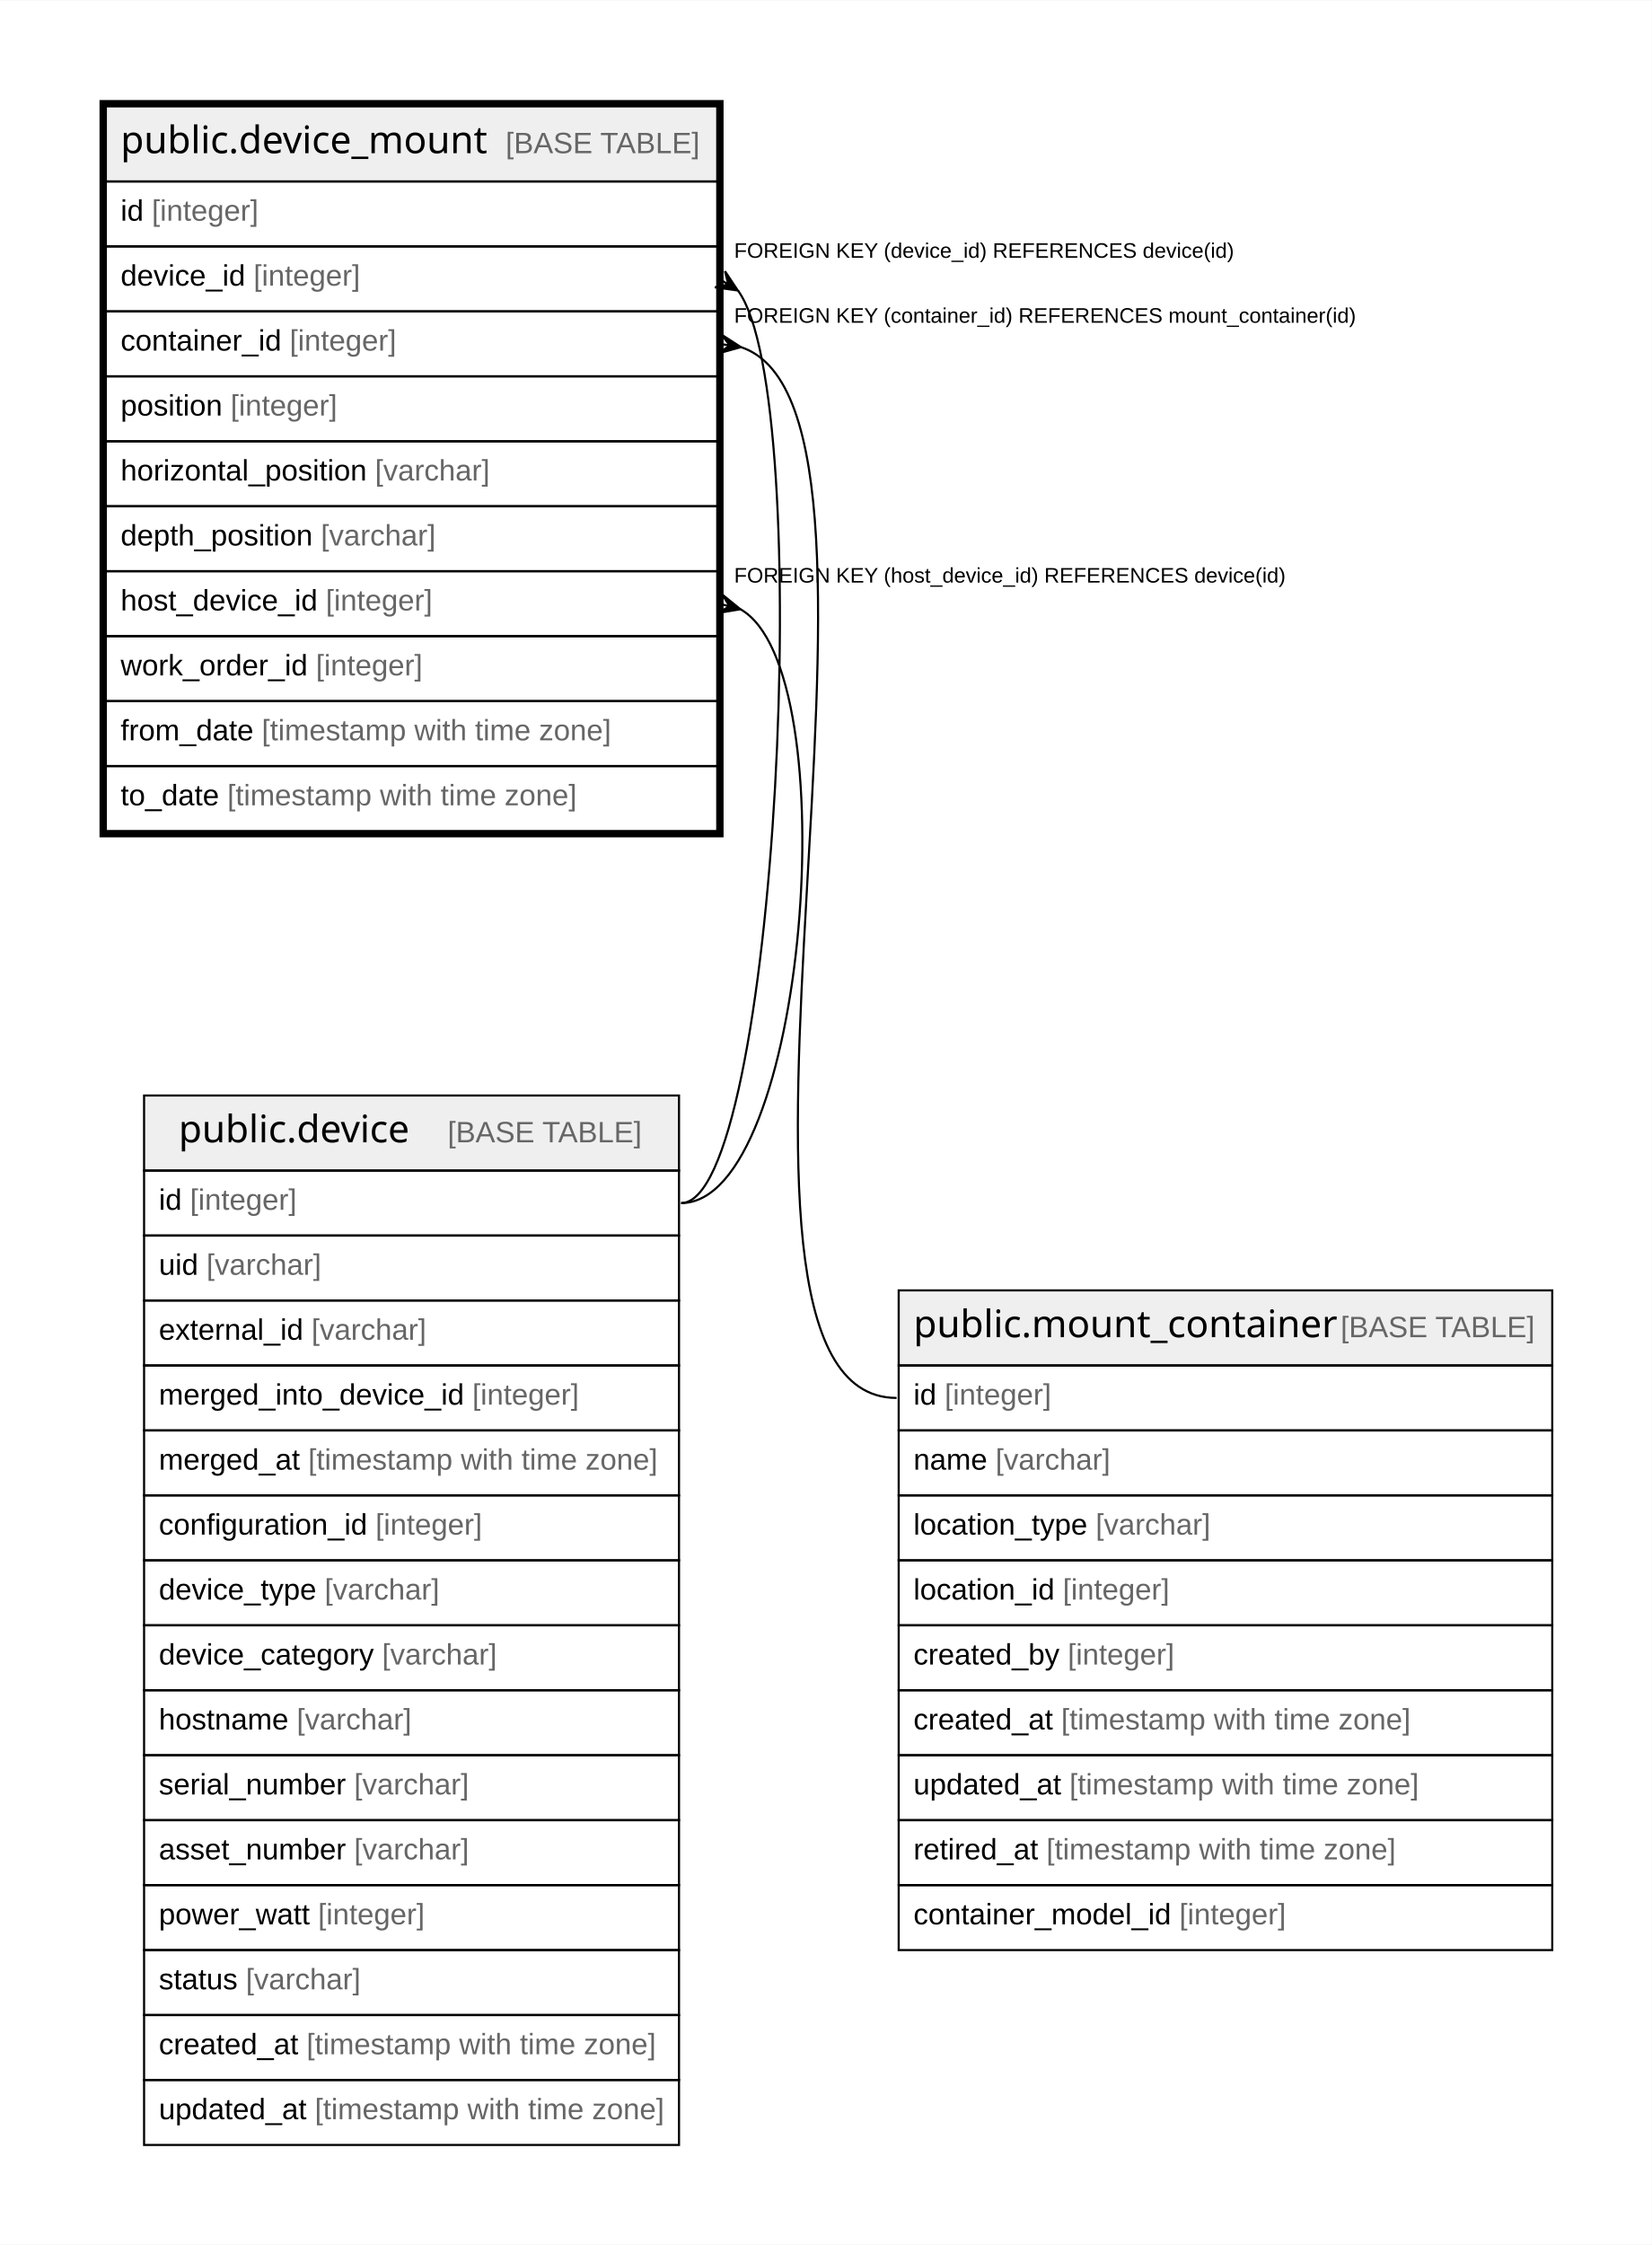
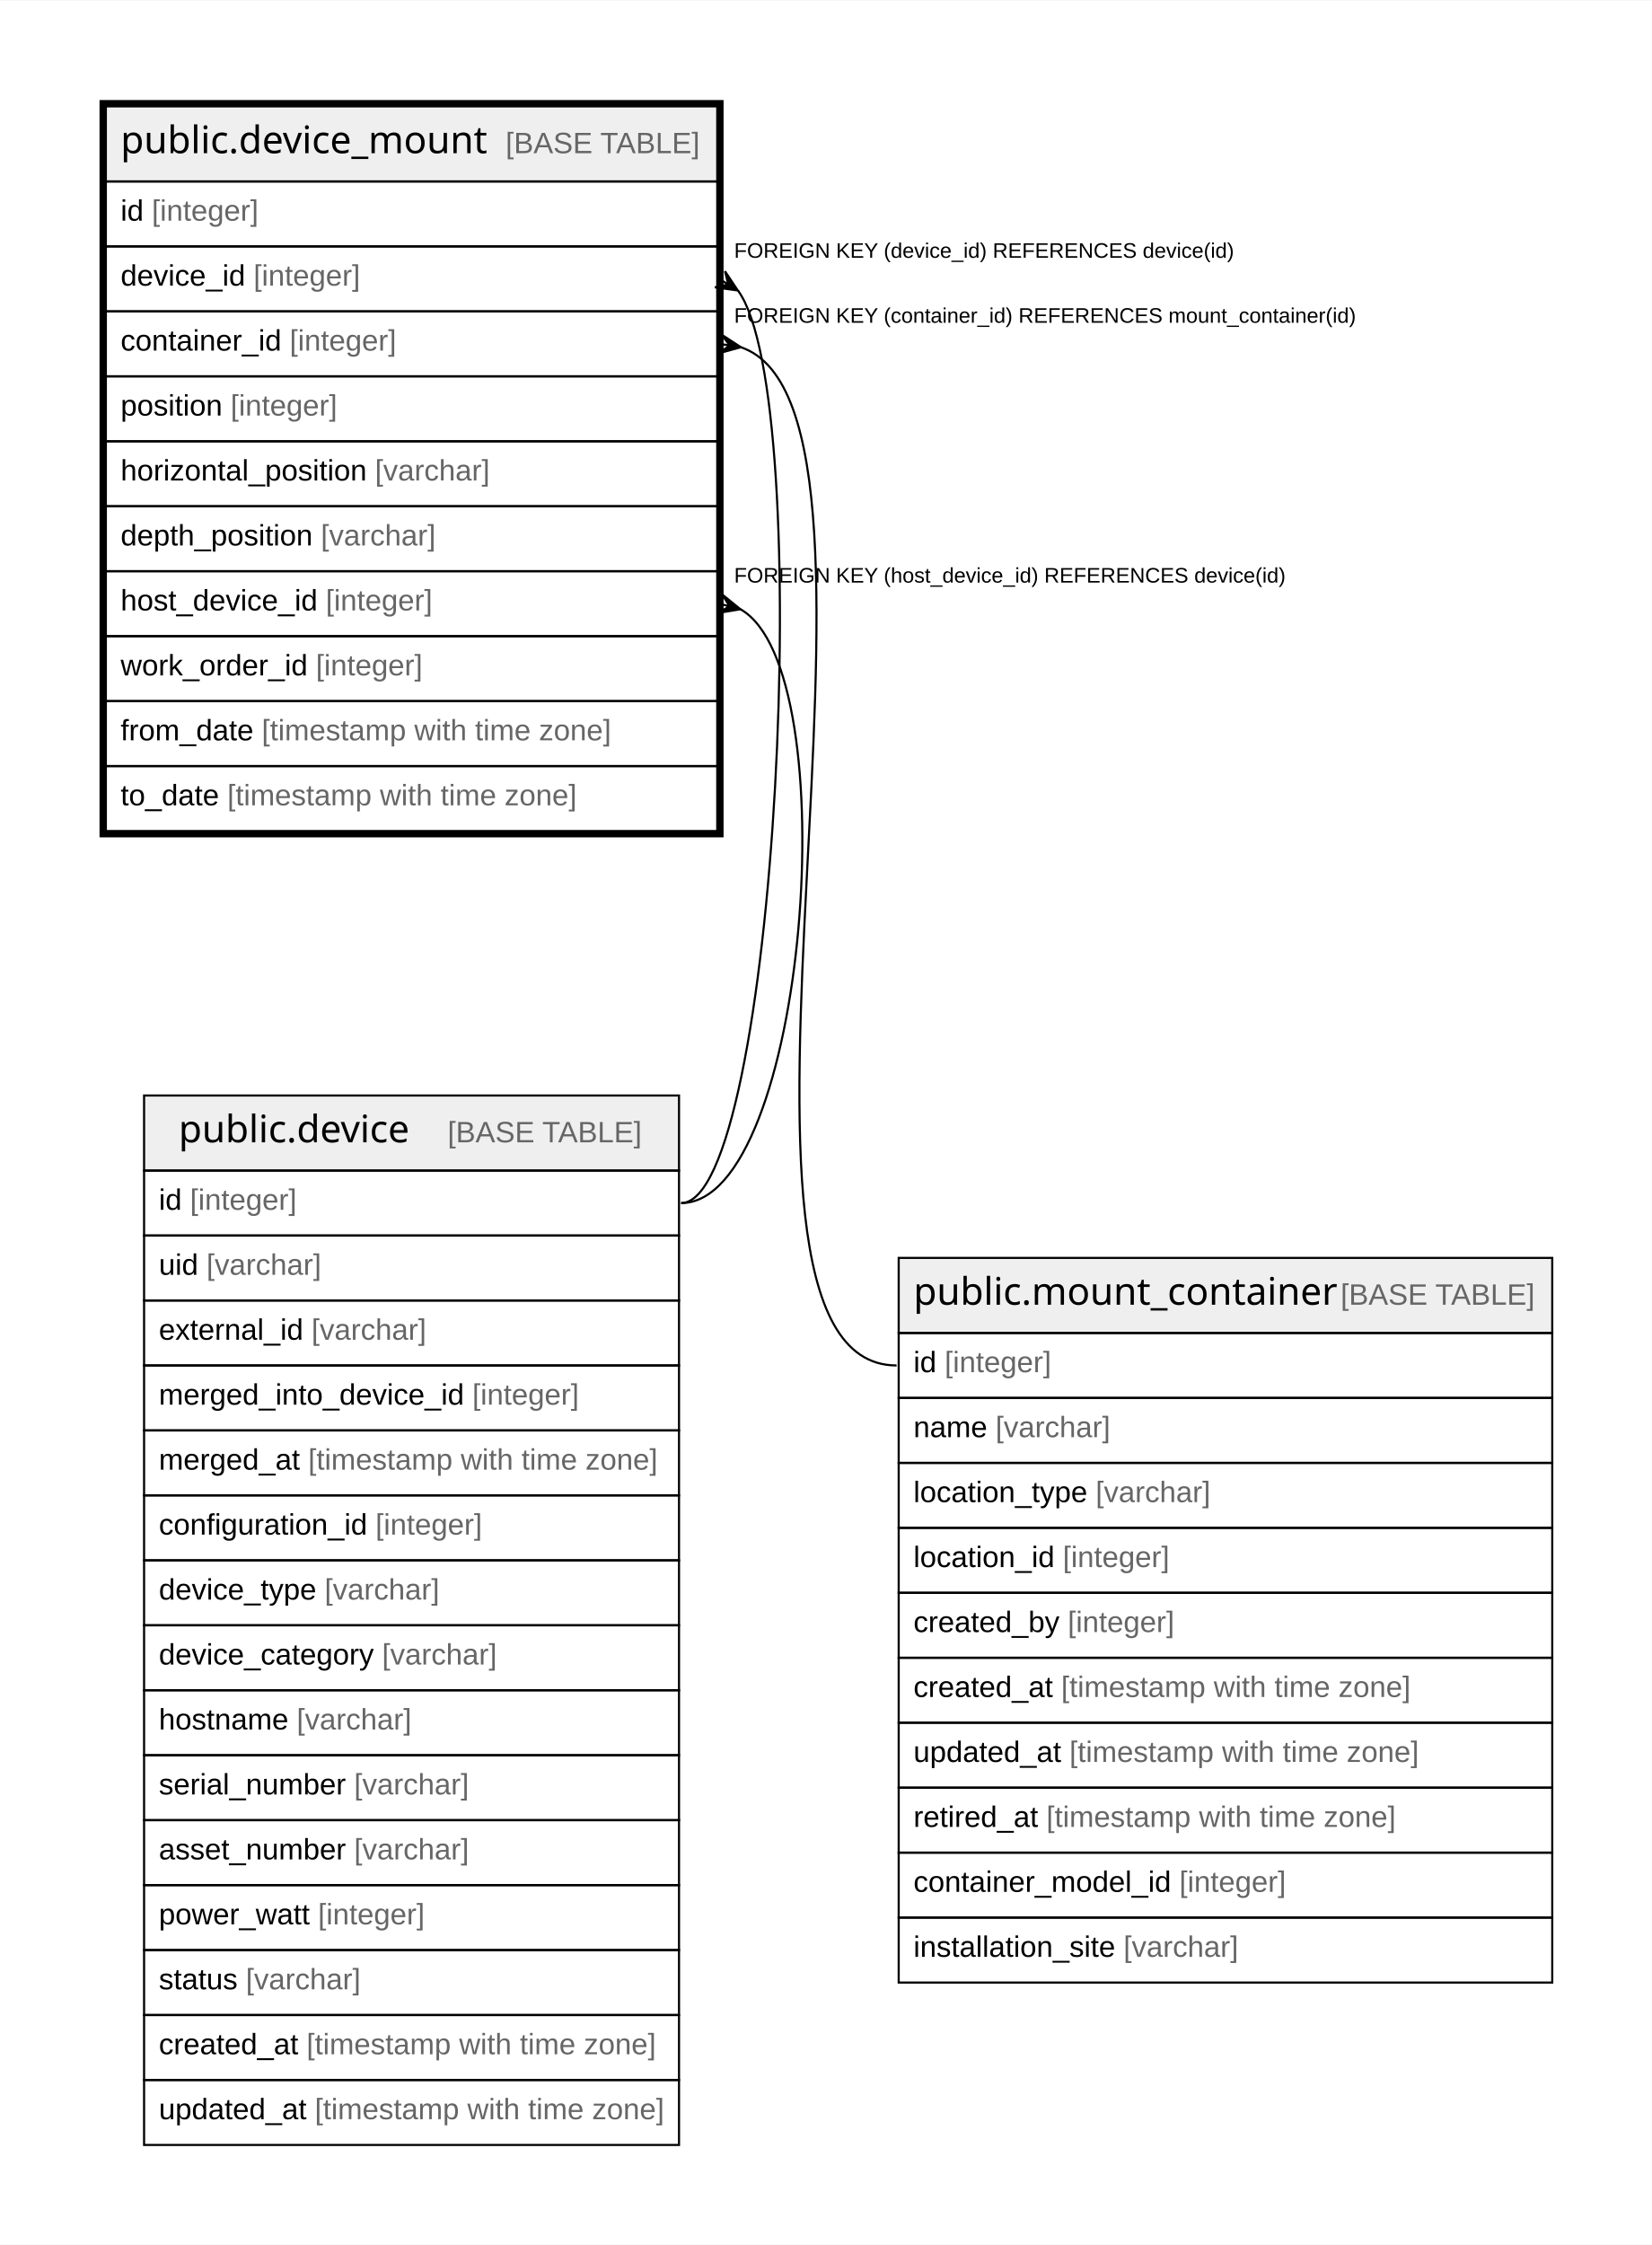
<svg xmlns="http://www.w3.org/2000/svg" width="783pt" height="1064pt" viewBox="0.00 0.00 783.35 1064.00">
  <g id="graph0" class="graph" transform="scale(1 1) rotate(0) translate(4 1060)">
    <polygon fill="white" stroke="none" points="-4,4 -4,-1060 779.35,-1060 779.35,4 -4,4" />
    <g id="node1" class="node">
      <polygon fill="#efefef" stroke="none" points="46.2,-974.2 46.2,-1009.8 336.15,-1009.8 336.15,-974.2 46.2,-974.2" />
      <polygon fill="none" stroke="black" points="46.2,-974.2 46.2,-1009.8 336.15,-1009.8 336.15,-974.2 46.2,-974.2" />
      <text text-anchor="start" x="53.2" y="-987.6" font-family="Arial Bold" font-size="18.00">public.device_mount</text>
      <text text-anchor="start" x="204.66" y="-987.6" font-family="Arial" font-size="14.00">    </text>
      <text text-anchor="start" x="235.78" y="-987.6" font-family="Arial" font-size="14.00" fill="#666666">[BASE TABLE]</text>
      <polygon fill="none" stroke="black" points="46.2,-943.4 46.2,-974.2 336.15,-974.2 336.15,-943.4 46.2,-943.4" />
      <text text-anchor="start" x="53.2" y="-955.6" font-family="Arial" font-size="14.00">id </text>
      <text text-anchor="start" x="67.99" y="-955.6" font-family="Arial" font-size="14.00" fill="#666666">[integer]</text>
      <polygon fill="none" stroke="black" points="46.2,-912.6 46.2,-943.4 336.15,-943.4 336.15,-912.6 46.2,-912.6" />
      <text text-anchor="start" x="53.2" y="-924.8" font-family="Arial" font-size="14.00">device_id </text>
      <text text-anchor="start" x="116.24" y="-924.8" font-family="Arial" font-size="14.00" fill="#666666">[integer]</text>
      <polygon fill="none" stroke="black" points="46.2,-881.8 46.2,-912.6 336.15,-912.6 336.15,-881.8 46.2,-881.8" />
      <text text-anchor="start" x="53.2" y="-894" font-family="Arial" font-size="14.00">container_id </text>
      <text text-anchor="start" x="133.37" y="-894" font-family="Arial" font-size="14.00" fill="#666666">[integer]</text>
      <polygon fill="none" stroke="black" points="46.2,-851 46.2,-881.8 336.15,-881.8 336.15,-851 46.2,-851" />
      <text text-anchor="start" x="53.2" y="-863.2" font-family="Arial" font-size="14.00">position </text>
      <text text-anchor="start" x="105.34" y="-863.2" font-family="Arial" font-size="14.00" fill="#666666">[integer]</text>
      <polygon fill="none" stroke="black" points="46.2,-820.2 46.2,-851 336.15,-851 336.15,-820.2 46.2,-820.2" />
      <text text-anchor="start" x="53.2" y="-832.4" font-family="Arial" font-size="14.00">horizontal_position </text>
      <text text-anchor="start" x="173.83" y="-832.4" font-family="Arial" font-size="14.00" fill="#666666">[varchar]</text>
      <polygon fill="none" stroke="black" points="46.2,-789.4 46.2,-820.2 336.15,-820.2 336.15,-789.4 46.2,-789.4" />
      <text text-anchor="start" x="53.2" y="-801.6" font-family="Arial" font-size="14.00">depth_position </text>
      <text text-anchor="start" x="148.16" y="-801.6" font-family="Arial" font-size="14.00" fill="#666666">[varchar]</text>
      <polygon fill="none" stroke="black" points="46.2,-758.6 46.2,-789.4 336.15,-789.4 336.15,-758.6 46.2,-758.6" />
      <text text-anchor="start" x="53.2" y="-770.8" font-family="Arial" font-size="14.00">host_device_id </text>
      <text text-anchor="start" x="150.49" y="-770.8" font-family="Arial" font-size="14.00" fill="#666666">[integer]</text>
      <polygon fill="none" stroke="black" points="46.2,-727.8 46.2,-758.6 336.15,-758.6 336.15,-727.8 46.2,-727.8" />
      <text text-anchor="start" x="53.2" y="-740" font-family="Arial" font-size="14.00">work_order_id </text>
      <text text-anchor="start" x="145.8" y="-740" font-family="Arial" font-size="14.00" fill="#666666">[integer]</text>
      <polygon fill="none" stroke="black" points="46.2,-697 46.2,-727.8 336.15,-727.8 336.15,-697 46.2,-697" />
      <text text-anchor="start" x="53.2" y="-709.2" font-family="Arial" font-size="14.00">from_date </text>
      <text text-anchor="start" x="120.12" y="-709.2" font-family="Arial" font-size="14.00" fill="#666666">[timestamp with time zone]</text>
      <polygon fill="none" stroke="black" points="46.2,-666.2 46.2,-697 336.15,-697 336.15,-666.2 46.2,-666.2" />
      <text text-anchor="start" x="53.2" y="-678.4" font-family="Arial" font-size="14.00">to_date </text>
      <text text-anchor="start" x="103.8" y="-678.4" font-family="Arial" font-size="14.00" fill="#666666">[timestamp with time zone]</text>
      <polygon fill="none" stroke="black" stroke-width="3" points="44.7,-664.7 44.7,-1011.3 337.65,-1011.3 337.65,-664.7 44.7,-664.7" />
    </g>
    <g id="node2" class="node">
      <polygon fill="#efefef" stroke="none" points="64.33,-505.2 64.33,-540.8 318.02,-540.8 318.02,-505.2 64.33,-505.2" />
      <polygon fill="none" stroke="black" points="64.33,-505.2 64.33,-540.8 318.02,-540.8 318.02,-505.2 64.33,-505.2" />
      <text text-anchor="start" x="80.7" y="-518.6" font-family="Arial Bold" font-size="18.00">public.device</text>
      <text text-anchor="start" x="177.16" y="-518.6" font-family="Arial" font-size="14.00">    </text>
      <text text-anchor="start" x="208.28" y="-518.6" font-family="Arial" font-size="14.00" fill="#666666">[BASE TABLE]</text>
      <polygon fill="none" stroke="black" points="64.33,-474.4 64.33,-505.2 318.02,-505.2 318.02,-474.4 64.33,-474.4" />
      <text text-anchor="start" x="71.33" y="-486.6" font-family="Arial" font-size="14.00">id </text>
      <text text-anchor="start" x="86.12" y="-486.6" font-family="Arial" font-size="14.00" fill="#666666">[integer]</text>
      <polygon fill="none" stroke="black" points="64.33,-443.6 64.33,-474.4 318.02,-474.4 318.02,-443.6 64.33,-443.6" />
      <text text-anchor="start" x="71.33" y="-455.8" font-family="Arial" font-size="14.00">uid </text>
      <text text-anchor="start" x="93.91" y="-455.8" font-family="Arial" font-size="14.00" fill="#666666">[varchar]</text>
      <polygon fill="none" stroke="black" points="64.33,-412.8 64.33,-443.6 318.02,-443.6 318.02,-412.8 64.33,-412.8" />
      <text text-anchor="start" x="71.33" y="-425" font-family="Arial" font-size="14.00">external_id </text>
      <text text-anchor="start" x="143.71" y="-425" font-family="Arial" font-size="14.00" fill="#666666">[varchar]</text>
      <polygon fill="none" stroke="black" points="64.33,-382 64.33,-412.8 318.02,-412.8 318.02,-382 64.33,-382" />
      <text text-anchor="start" x="71.33" y="-394.2" font-family="Arial" font-size="14.00">merged_into_device_id </text>
      <text text-anchor="start" x="219.99" y="-394.2" font-family="Arial" font-size="14.00" fill="#666666">[integer]</text>
      <polygon fill="none" stroke="black" points="64.33,-351.2 64.33,-382 318.02,-382 318.02,-351.2 64.33,-351.2" />
      <text text-anchor="start" x="71.33" y="-363.4" font-family="Arial" font-size="14.00">merged_at </text>
      <text text-anchor="start" x="142.16" y="-363.4" font-family="Arial" font-size="14.00" fill="#666666">[timestamp with time zone]</text>
      <polygon fill="none" stroke="black" points="64.33,-320.4 64.33,-351.2 318.02,-351.2 318.02,-320.4 64.33,-320.4" />
      <text text-anchor="start" x="71.33" y="-332.6" font-family="Arial" font-size="14.00">configuration_id </text>
      <text text-anchor="start" x="174.07" y="-332.6" font-family="Arial" font-size="14.00" fill="#666666">[integer]</text>
      <polygon fill="none" stroke="black" points="64.33,-289.6 64.33,-320.4 318.02,-320.4 318.02,-289.6 64.33,-289.6" />
      <text text-anchor="start" x="71.33" y="-301.8" font-family="Arial" font-size="14.00">device_type </text>
      <text text-anchor="start" x="149.94" y="-301.8" font-family="Arial" font-size="14.00" fill="#666666">[varchar]</text>
      <polygon fill="none" stroke="black" points="64.33,-258.8 64.33,-289.6 318.02,-289.6 318.02,-258.8 64.33,-258.8" />
      <text text-anchor="start" x="71.33" y="-271" font-family="Arial" font-size="14.00">device_category </text>
      <text text-anchor="start" x="177.18" y="-271" font-family="Arial" font-size="14.00" fill="#666666">[varchar]</text>
      <polygon fill="none" stroke="black" points="64.33,-228 64.33,-258.8 318.02,-258.8 318.02,-228 64.33,-228" />
      <text text-anchor="start" x="71.33" y="-240.2" font-family="Arial" font-size="14.00">hostname </text>
      <text text-anchor="start" x="136.71" y="-240.2" font-family="Arial" font-size="14.00" fill="#666666">[varchar]</text>
      <polygon fill="none" stroke="black" points="64.33,-197.2 64.33,-228 318.02,-228 318.02,-197.2 64.33,-197.2" />
      <text text-anchor="start" x="71.33" y="-209.4" font-family="Arial" font-size="14.00">serial_number </text>
      <text text-anchor="start" x="163.93" y="-209.4" font-family="Arial" font-size="14.00" fill="#666666">[varchar]</text>
      <polygon fill="none" stroke="black" points="64.33,-166.4 64.33,-197.2 318.02,-197.2 318.02,-166.4 64.33,-166.4" />
      <text text-anchor="start" x="71.33" y="-178.6" font-family="Arial" font-size="14.00">asset_number </text>
      <text text-anchor="start" x="163.94" y="-178.6" font-family="Arial" font-size="14.00" fill="#666666">[varchar]</text>
      <polygon fill="none" stroke="black" points="64.33,-135.6 64.33,-166.4 318.02,-166.4 318.02,-135.6 64.33,-135.6" />
      <text text-anchor="start" x="71.33" y="-147.8" font-family="Arial" font-size="14.00">power_watt </text>
      <text text-anchor="start" x="146.82" y="-147.8" font-family="Arial" font-size="14.00" fill="#666666">[integer]</text>
      <polygon fill="none" stroke="black" points="64.33,-104.8 64.33,-135.6 318.02,-135.6 318.02,-104.8 64.33,-104.8" />
      <text text-anchor="start" x="71.33" y="-117" font-family="Arial" font-size="14.00">status </text>
      <text text-anchor="start" x="112.58" y="-117" font-family="Arial" font-size="14.00" fill="#666666">[varchar]</text>
      <polygon fill="none" stroke="black" points="64.33,-74 64.33,-104.8 318.02,-104.8 318.02,-74 64.33,-74" />
      <text text-anchor="start" x="71.33" y="-86.2" font-family="Arial" font-size="14.00">created_at </text>
      <text text-anchor="start" x="141.38" y="-86.2" font-family="Arial" font-size="14.00" fill="#666666">[timestamp with time zone]</text>
      <polygon fill="none" stroke="black" points="64.33,-43.2 64.33,-74 318.02,-74 318.02,-43.2 64.33,-43.2" />
      <text text-anchor="start" x="71.33" y="-55.4" font-family="Arial" font-size="14.00">updated_at </text>
      <text text-anchor="start" x="145.29" y="-55.4" font-family="Arial" font-size="14.00" fill="#666666">[timestamp with time zone]</text>
    </g>
    <g id="edge1" class="edge">
      <path fill="none" stroke="black" d="M345.99,-922.46C383.34,-871.73 364.51,-489.8 319.02,-489.8" />
      <polygon fill="black" stroke="black" points="345.91,-922.51 335.04,-924.01 341.39,-925.34 337.72,-927.64 337.72,-927.64 337.72,-927.64 341.39,-925.34 339.83,-931.63 345.91,-922.51" />
      <text text-anchor="start" x="344.15" y="-938" font-family="Arial" font-size="10.00">FOREIGN KEY (device_id) REFERENCES device(id)</text>
    </g>
    <g id="edge3" class="edge">
      <path fill="none" stroke="black" d="M347.13,-771.37C398.24,-742.72 378.72,-489.8 319.02,-489.8" />
      <polygon fill="black" stroke="black" points="347.14,-771.36 336.33,-769.56 341.99,-772.72 337.8,-773.83 337.8,-773.83 337.8,-773.83 341.99,-772.72 338.62,-778.27 347.14,-771.36" />
      <text text-anchor="start" x="344.15" y="-784" font-family="Arial" font-size="10.00">FOREIGN KEY (host_device_id) REFERENCES device(id)</text>
    </g>
    <g id="node3" class="node">
-       <polygon fill="#efefef" stroke="none" points="422.2,-412.8 422.2,-448.4 732.15,-448.4 732.15,-412.8 422.2,-412.8" />
-       <polygon fill="none" stroke="black" points="422.2,-412.8 422.2,-448.4 732.15,-448.4 732.15,-412.8 422.2,-412.8" />
-       <text text-anchor="start" x="429.2" y="-426.2" font-family="Arial Bold" font-size="18.00">public.mount_container</text>
-       <text text-anchor="start" x="600.66" y="-426.2" font-family="Arial" font-size="14.00">    </text>
-       <text text-anchor="start" x="631.78" y="-426.2" font-family="Arial" font-size="14.00" fill="#666666">[BASE TABLE]</text>
-       <polygon fill="none" stroke="black" points="422.2,-382 422.2,-412.8 732.15,-412.8 732.15,-382 422.2,-382" />
-       <text text-anchor="start" x="429.2" y="-394.2" font-family="Arial" font-size="14.00">id </text>
-       <text text-anchor="start" x="443.99" y="-394.2" font-family="Arial" font-size="14.00" fill="#666666">[integer]</text>
-       <polygon fill="none" stroke="black" points="422.2,-351.2 422.2,-382 732.15,-382 732.15,-351.2 422.2,-351.2" />
-       <text text-anchor="start" x="429.2" y="-363.4" font-family="Arial" font-size="14.00">name </text>
-       <text text-anchor="start" x="468.11" y="-363.4" font-family="Arial" font-size="14.00" fill="#666666">[varchar]</text>
-       <polygon fill="none" stroke="black" points="422.2,-320.4 422.2,-351.2 732.15,-351.2 732.15,-320.4 422.2,-320.4" />
-       <text text-anchor="start" x="429.2" y="-332.6" font-family="Arial" font-size="14.00">location_type </text>
-       <text text-anchor="start" x="515.6" y="-332.6" font-family="Arial" font-size="14.00" fill="#666666">[varchar]</text>
-       <polygon fill="none" stroke="black" points="422.2,-289.6 422.2,-320.4 732.15,-320.4 732.15,-289.6 422.2,-289.6" />
-       <text text-anchor="start" x="429.2" y="-301.8" font-family="Arial" font-size="14.00">location_id </text>
-       <text text-anchor="start" x="500.03" y="-301.8" font-family="Arial" font-size="14.00" fill="#666666">[integer]</text>
-       <polygon fill="none" stroke="black" points="422.2,-258.8 422.2,-289.6 732.15,-289.6 732.15,-258.8 422.2,-258.8" />
-       <text text-anchor="start" x="429.2" y="-271" font-family="Arial" font-size="14.00">created_by </text>
-       <text text-anchor="start" x="502.36" y="-271" font-family="Arial" font-size="14.00" fill="#666666">[integer]</text>
-       <polygon fill="none" stroke="black" points="422.2,-228 422.2,-258.8 732.15,-258.8 732.15,-228 422.2,-228" />
-       <text text-anchor="start" x="429.2" y="-240.2" font-family="Arial" font-size="14.00">created_at </text>
-       <text text-anchor="start" x="499.25" y="-240.2" font-family="Arial" font-size="14.00" fill="#666666">[timestamp with time zone]</text>
-       <polygon fill="none" stroke="black" points="422.2,-197.2 422.2,-228 732.15,-228 732.15,-197.2 422.2,-197.2" />
-       <text text-anchor="start" x="429.2" y="-209.4" font-family="Arial" font-size="14.00">updated_at </text>
-       <text text-anchor="start" x="503.16" y="-209.4" font-family="Arial" font-size="14.00" fill="#666666">[timestamp with time zone]</text>
-       <polygon fill="none" stroke="black" points="422.2,-166.4 422.2,-197.2 732.15,-197.2 732.15,-166.4 422.2,-166.4" />
-       <text text-anchor="start" x="429.2" y="-178.6" font-family="Arial" font-size="14.00">retired_at </text>
-       <text text-anchor="start" x="492.24" y="-178.6" font-family="Arial" font-size="14.00" fill="#666666">[timestamp with time zone]</text>
-       <polygon fill="none" stroke="black" points="422.2,-135.6 422.2,-166.4 732.15,-166.4 732.15,-135.6 422.2,-135.6" />
-       <text text-anchor="start" x="429.2" y="-147.8" font-family="Arial" font-size="14.00">container_model_id </text>
-       <text text-anchor="start" x="555.28" y="-147.8" font-family="Arial" font-size="14.00" fill="#666666">[integer]</text>
+       <polygon fill="#efefef" stroke="none" points="422.2,-428.2 422.2,-463.8 732.15,-463.8 732.15,-428.2 422.2,-428.2" />
+       <polygon fill="none" stroke="black" points="422.2,-428.2 422.2,-463.8 732.15,-463.8 732.15,-428.2 422.2,-428.2" />
+       <text text-anchor="start" x="429.2" y="-441.6" font-family="Arial Bold" font-size="18.00">public.mount_container</text>
+       <text text-anchor="start" x="600.66" y="-441.6" font-family="Arial" font-size="14.00">    </text>
+       <text text-anchor="start" x="631.78" y="-441.6" font-family="Arial" font-size="14.00" fill="#666666">[BASE TABLE]</text>
+       <polygon fill="none" stroke="black" points="422.2,-397.4 422.2,-428.2 732.15,-428.2 732.15,-397.4 422.2,-397.4" />
+       <text text-anchor="start" x="429.2" y="-409.6" font-family="Arial" font-size="14.00">id </text>
+       <text text-anchor="start" x="443.99" y="-409.6" font-family="Arial" font-size="14.00" fill="#666666">[integer]</text>
+       <polygon fill="none" stroke="black" points="422.2,-366.6 422.2,-397.4 732.15,-397.4 732.15,-366.6 422.2,-366.6" />
+       <text text-anchor="start" x="429.2" y="-378.8" font-family="Arial" font-size="14.00">name </text>
+       <text text-anchor="start" x="468.11" y="-378.8" font-family="Arial" font-size="14.00" fill="#666666">[varchar]</text>
+       <polygon fill="none" stroke="black" points="422.2,-335.8 422.2,-366.6 732.15,-366.6 732.15,-335.8 422.2,-335.8" />
+       <text text-anchor="start" x="429.2" y="-348" font-family="Arial" font-size="14.00">location_type </text>
+       <text text-anchor="start" x="515.6" y="-348" font-family="Arial" font-size="14.00" fill="#666666">[varchar]</text>
+       <polygon fill="none" stroke="black" points="422.2,-305 422.2,-335.8 732.15,-335.8 732.15,-305 422.2,-305" />
+       <text text-anchor="start" x="429.2" y="-317.2" font-family="Arial" font-size="14.00">location_id </text>
+       <text text-anchor="start" x="500.03" y="-317.2" font-family="Arial" font-size="14.00" fill="#666666">[integer]</text>
+       <polygon fill="none" stroke="black" points="422.2,-274.2 422.2,-305 732.15,-305 732.15,-274.2 422.2,-274.2" />
+       <text text-anchor="start" x="429.2" y="-286.4" font-family="Arial" font-size="14.00">created_by </text>
+       <text text-anchor="start" x="502.36" y="-286.4" font-family="Arial" font-size="14.00" fill="#666666">[integer]</text>
+       <polygon fill="none" stroke="black" points="422.2,-243.4 422.2,-274.2 732.15,-274.2 732.15,-243.4 422.2,-243.4" />
+       <text text-anchor="start" x="429.2" y="-255.6" font-family="Arial" font-size="14.00">created_at </text>
+       <text text-anchor="start" x="499.25" y="-255.6" font-family="Arial" font-size="14.00" fill="#666666">[timestamp with time zone]</text>
+       <polygon fill="none" stroke="black" points="422.2,-212.6 422.2,-243.4 732.15,-243.4 732.15,-212.6 422.2,-212.6" />
+       <text text-anchor="start" x="429.2" y="-224.8" font-family="Arial" font-size="14.00">updated_at </text>
+       <text text-anchor="start" x="503.16" y="-224.8" font-family="Arial" font-size="14.00" fill="#666666">[timestamp with time zone]</text>
+       <polygon fill="none" stroke="black" points="422.2,-181.8 422.2,-212.6 732.15,-212.6 732.15,-181.8 422.2,-181.8" />
+       <text text-anchor="start" x="429.2" y="-194" font-family="Arial" font-size="14.00">retired_at </text>
+       <text text-anchor="start" x="492.24" y="-194" font-family="Arial" font-size="14.00" fill="#666666">[timestamp with time zone]</text>
+       <polygon fill="none" stroke="black" points="422.2,-151 422.2,-181.8 732.15,-181.8 732.15,-151 422.2,-151" />
+       <text text-anchor="start" x="429.2" y="-163.2" font-family="Arial" font-size="14.00">container_model_id </text>
+       <text text-anchor="start" x="555.28" y="-163.2" font-family="Arial" font-size="14.00" fill="#666666">[integer]</text>
+       <polygon fill="none" stroke="black" points="422.2,-120.2 422.2,-151 732.15,-151 732.15,-120.2 422.2,-120.2" />
+       <text text-anchor="start" x="429.2" y="-132.4" font-family="Arial" font-size="14.00">installation_site </text>
+       <text text-anchor="start" x="528.82" y="-132.4" font-family="Arial" font-size="14.00" fill="#666666">[varchar]</text>
    </g>
    <g id="edge2" class="edge">
-       <path fill="none" stroke="black" d="M347.27,-895.68C440.94,-865.51 312.21,-397.4 421.2,-397.4" />
-       <polygon fill="black" stroke="black" points="347.37,-895.66 336.81,-892.7 342.1,-896.46 337.81,-897.1 337.81,-897.1 337.81,-897.1 342.1,-896.46 338.15,-901.6 347.37,-895.66" />
+       <path fill="none" stroke="black" d="M347.25,-895.63C437.74,-865.57 315.58,-412.8 421.2,-412.8" />
+       <polygon fill="black" stroke="black" points="347.36,-895.62 336.79,-892.7 342.09,-896.43 337.81,-897.1 337.81,-897.1 337.81,-897.1 342.09,-896.43 338.17,-901.6 347.36,-895.62" />
      <text text-anchor="start" x="344.15" y="-907.2" font-family="Arial" font-size="10.00">FOREIGN KEY (container_id) REFERENCES mount_container(id)</text>
    </g>
  </g>
</svg>
